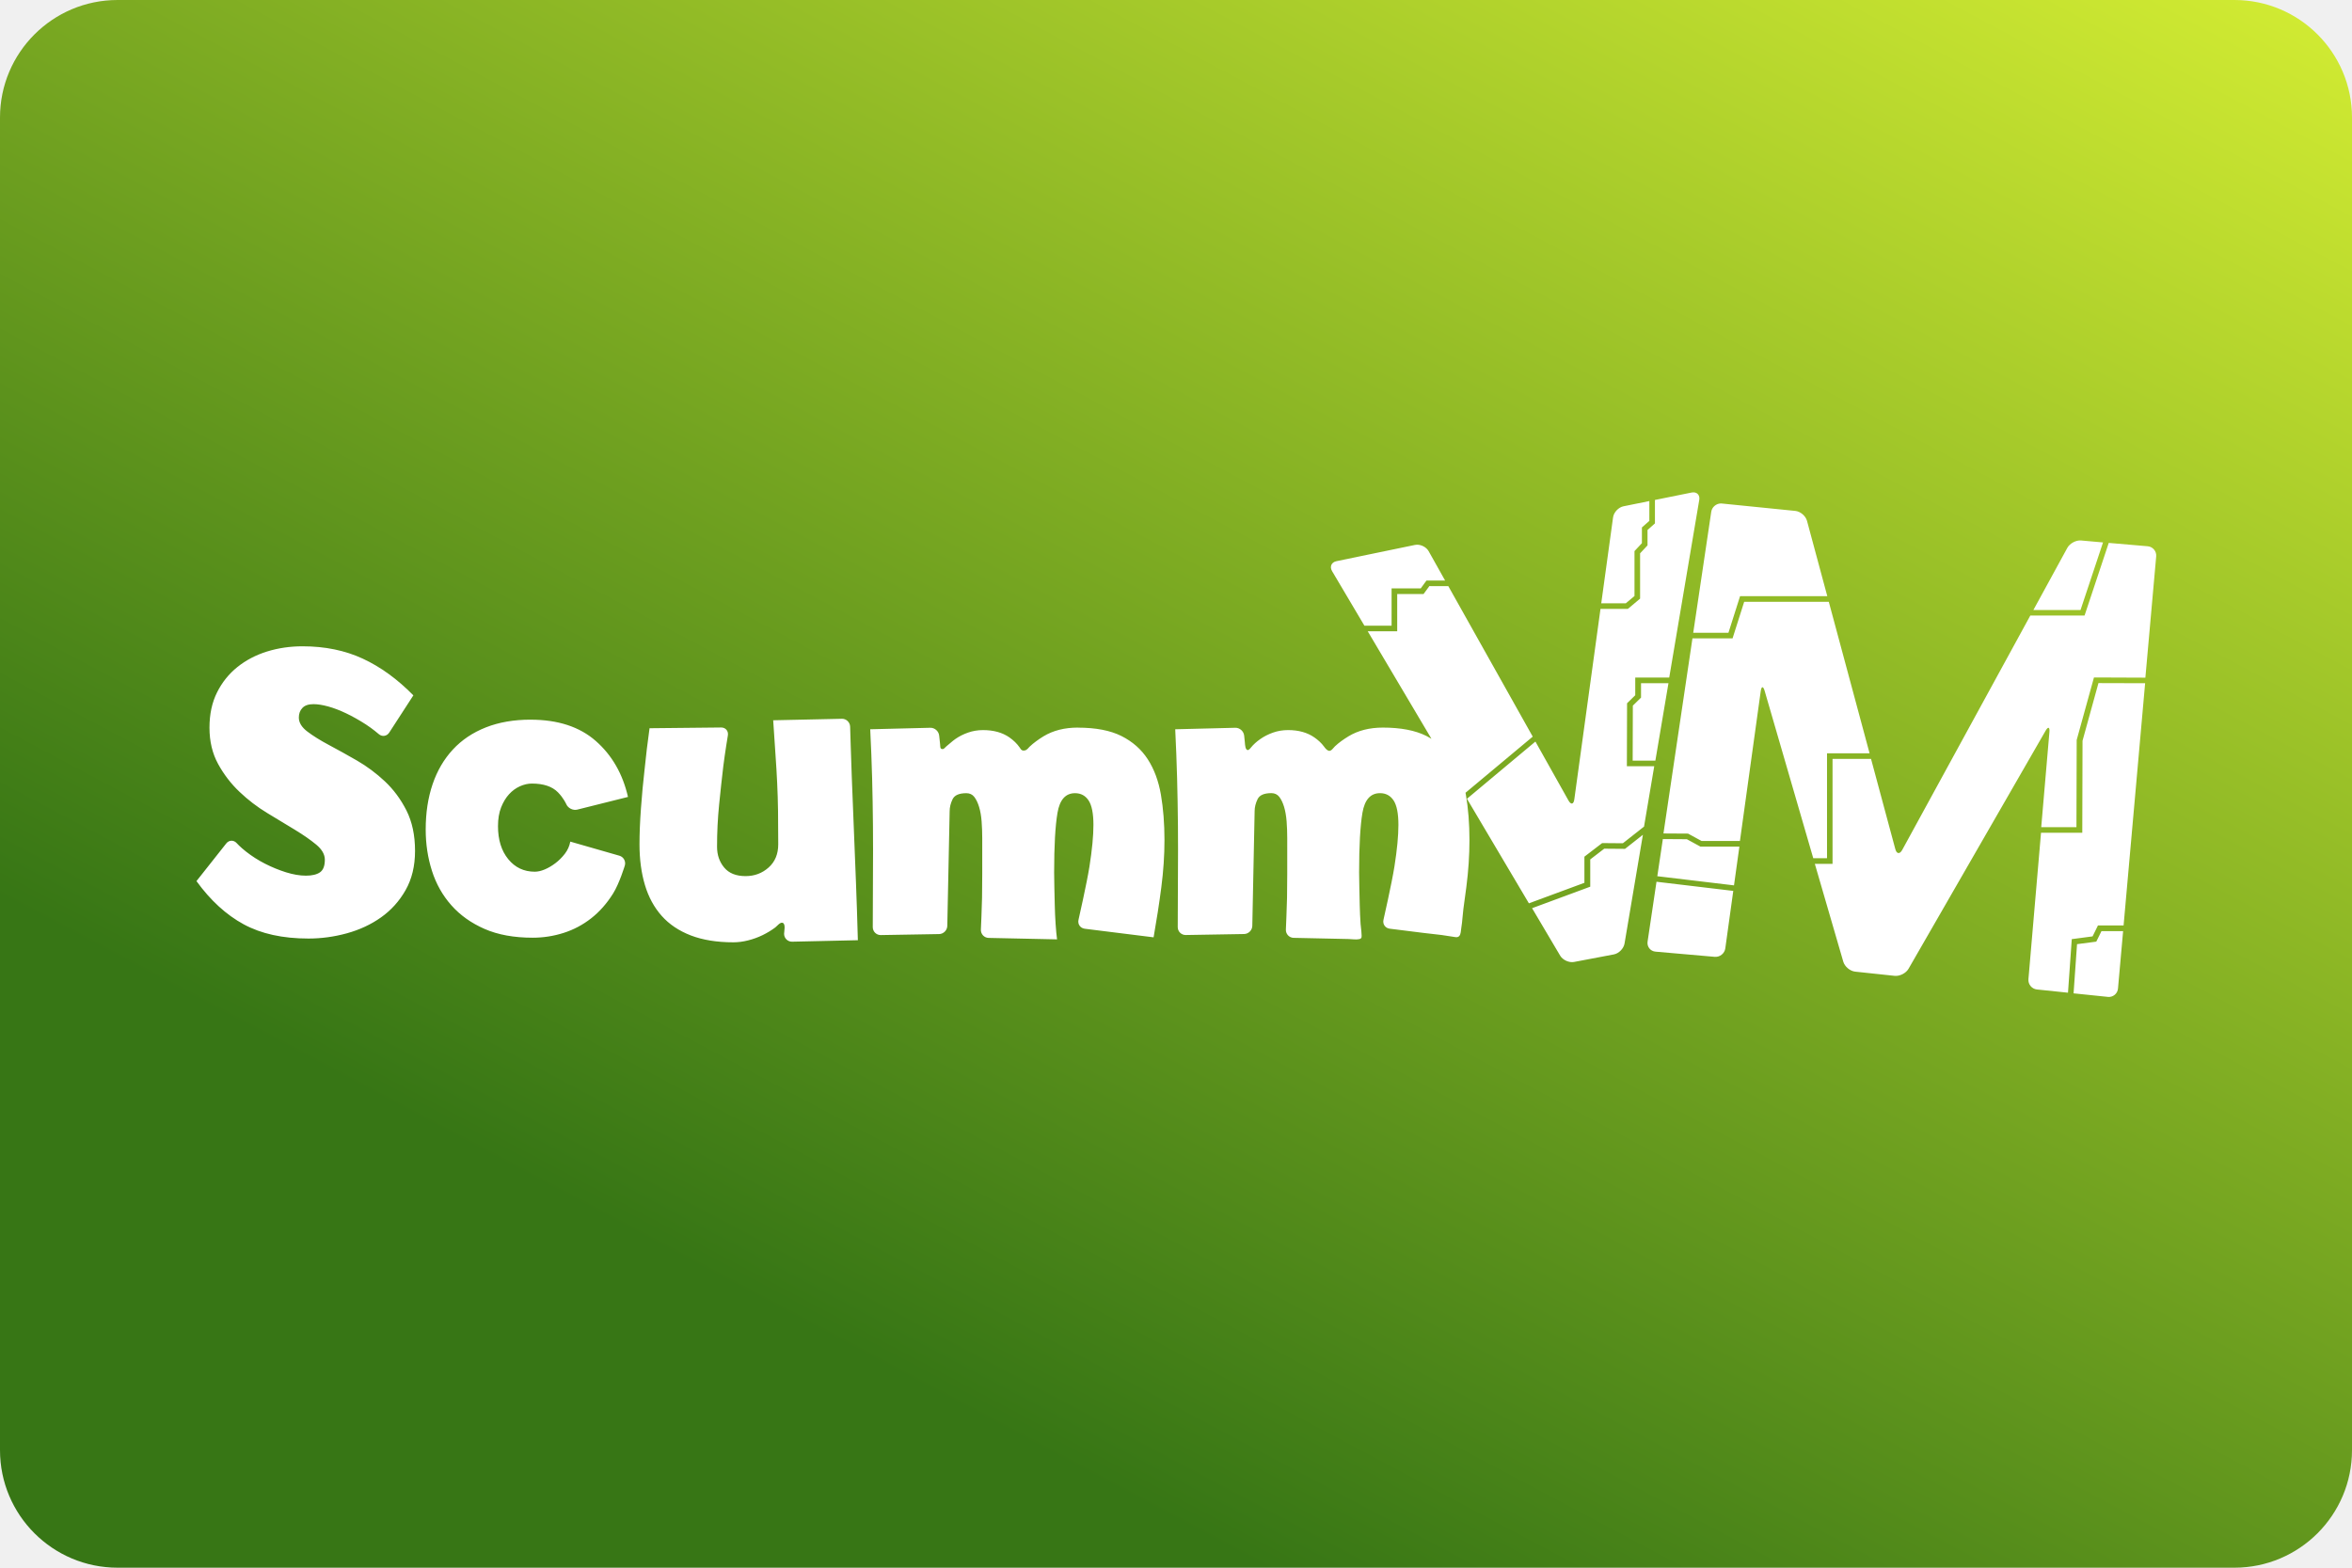
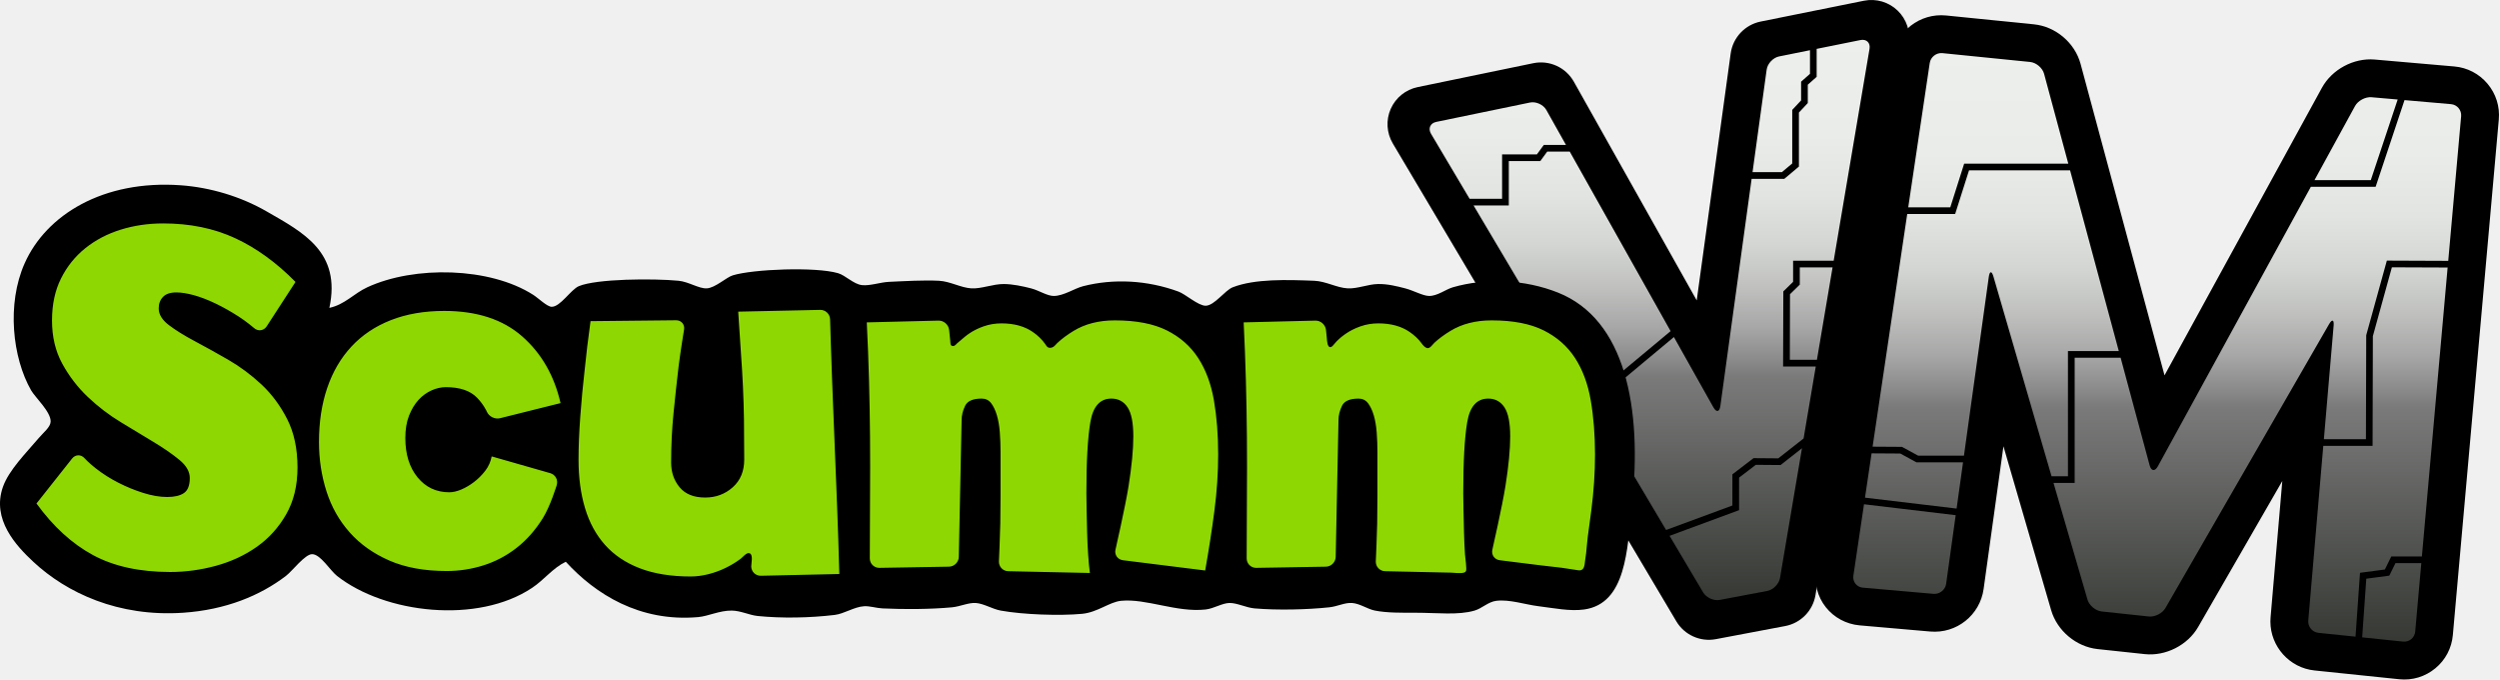
- <svg xmlns="http://www.w3.org/2000/svg" width="480" height="320" version="1.1" viewBox="0 0 480 320">
-   <defs>
-     <linearGradient id="a" x1="350" x2="172" y1="-60" y2="275" gradientUnits="userSpaceOnUse">
-       <stop stop-color="#d0ea32" offset="0" />
-       <stop stop-color="#377615" offset="1" />
-     </linearGradient>
-   </defs>
-   <rect width="480" height="320" ry="24" fill="url(#a)" />
-   <path d="m345.6 100.5c-0.117-5.6e-4 -0.239 0.013-0.367 0.038l-7.49 1.512v4.789l-0.192 0.169-1.323 1.174v3.142l-0.154 0.166-1.361 1.455v9.251l-0.204 0.169-2.137 1.796-0.16 0.133h-5.581l-5.344 38.88c-0.141 1.036-0.676 1.138-1.19 0.225l-6.747-12.03-13.97 11.68 12.64 21.34 11.33-4.189v-5.334l0.225-0.172 3.237-2.482 0.154-0.118h0.195l4.037 0.033 4.318-3.399 2.083-12.32h-5.584l3e-3 -0.574 0.034-12.04v-0.24l0.172-0.169 1.5-1.467v-3.609h6.934l6.129-36.27c0.151-0.902-0.364-1.534-1.181-1.538zm-8.999 1.778-5.282 1.068c-1.023 0.209-1.979 1.227-2.122 2.263l-2.412 17.54h5.01l1.776-1.488v-9.168l0.151-0.166 1.361-1.455v-3.204l0.195-0.174 1.323-1.172zm14.61 0.491c-0.966 1e-3 -1.835 0.733-1.977 1.704l-3.675 24.69h7.185l2.246-7.073 0.127-0.399h17.8l-4.14-15.37c-0.271-1.012-1.343-1.926-2.385-2.032l-14.99-1.509c-0.065-6e-3 -0.128-0.012-0.192-0.012zm73.5 7.556c-1.041-0.092-2.305 0.588-2.808 1.509l-6.925 12.68h9.62l4.59-13.79zm5.646 0.494-4.806 14.44-0.133 0.391h-11.07l-26.14 47.84c-0.504 0.916-1.137 0.84-1.409-0.169l-4.957-18.42h-7.854v21.43h-3.613l5.806 19.97c0.292 1.006 1.38 1.922 2.421 2.032l8.061 0.858c1.039 0.111 2.32-0.539 2.838-1.45l27.96-48.57c0.521-0.906 0.875-0.797 0.787 0.248l-1.672 19.43h7.188l0.05-17.72v-0.077l0.019-0.077 3.391-12.27 0.113-0.42h0.435l10.06 0.041 2.208-24.76c0.093-1.044-0.684-1.97-1.725-2.062zm-141.2 0.37c-0.133 3e-3 -0.263 0.018-0.391 0.044l-16.02 3.316c-1.027 0.21-1.429 1.122-0.897 2.023l6.599 11.14h5.549v-7.606h5.948l1.006-1.376 0.175-0.234h3.791l-3.359-5.991c-0.449-0.798-1.469-1.336-2.4-1.316zm2.548 8.446-1.006 1.379-0.172 0.234h-5.383v7.606h-6.019l13.01 21.95c-0.337-0.203-0.68-0.402-1.042-0.583-2.276-1.136-5.229-1.704-8.869-1.704-2.727 0-5.072 0.596-7.037 1.79-0.502 0.307-0.992 0.629-1.468 0.976-0.446 0.329-0.875 0.677-1.278 1.056-0.332 0.31-0.76 1.061-1.29 0.908-0.374-0.111-0.705-0.53-0.926-0.834-0.539-0.741-1.239-1.371-1.989-1.89-1.423-0.995-3.214-1.497-5.371-1.497-1.085 0-2.105 0.174-3.072 0.515-0.967 0.341-1.833 0.785-2.598 1.322-0.77 0.542-1.397 1.109-1.879 1.704-0.077 0.097-0.153 0.19-0.237 0.278-0.123 0.127-0.314 0.3-0.506 0.251-0.217-0.05-0.347-0.374-0.394-0.565-0.088-0.336-0.097-0.693-0.13-1.038-0.045-0.447-0.089-0.895-0.139-1.34-0.094-0.9-0.908-1.619-1.808-1.598l-12.26 0.305c0.168 3.467 0.297 6.79 0.382 9.976 0.085 3.182 0.141 6.407 0.172 9.674 0.028 3.27 0.028 6.726 0 10.36-0.029 3.638-0.041 10.37-0.041 10.37-3e-3 0.904 0.736 1.633 1.642 1.618l11.9-0.201c0.901-0.017 1.655-0.766 1.675-1.672l0.476-23.42c0-0.798 0.201-1.606 0.598-2.432 0.396-0.826 1.336-1.237 2.814-1.237 0.682 0 1.223 0.253 1.622 0.766 0.394 0.513 0.724 1.194 0.98 2.047 0.256 0.853 0.424 1.835 0.512 2.941 0.086 1.109 0.127 2.259 0.127 3.452v7.248c0 1.872-0.014 3.51-0.041 4.902-0.029 1.396-0.074 2.7-0.13 3.923-0.056 1.224-0.106 2.577-0.106 2.577-0.035 0.904 0.674 1.661 1.58 1.683h0.024c0.453 9e-3 0.899 0.019 1.355 0.029 0.973 0.018 1.948 0.041 2.924 0.062 1.191 0.024 2.384 0.05 3.578 0.077 1.124 0.024 2.251 0.047 3.374 0.074 0.691 0.015 1.496 0.169 2.175 0.012 0.573-0.132 0.446-0.587 0.429-1.044-0.017-0.695-0.144-1.37-0.195-2.062-0.082-1.25-0.141-2.53-0.172-3.837-0.028-1.304-0.052-2.558-0.083-3.751-0.029-1.194-0.044-2.159-0.044-2.899 0-5.456 0.228-9.52 0.681-12.19 0.456-2.67 1.649-4.005 3.584-4.005 1.194 0 2.12 0.499 2.776 1.491 0.651 0.994 0.98 2.657 0.98 4.988 0 2.216-0.267 5.046-0.811 8.485-0.541 3.443-2.237 10.89-2.237 10.89-0.202 0.881 0.368 1.697 1.267 1.811 0.386 0.045 0.765 0.095 1.145 0.142 1.924 0.242 3.845 0.481 5.768 0.722 1.22 0.151 2.439 0.281 3.661 0.423 0.741 0.085 1.474 0.251 2.214 0.337 0.456 0.049 1.038 0.28 1.406-0.127 0.351-0.392 0.33-1.11 0.411-1.592 0.124-0.732 0.2-1.465 0.26-2.201 0.089-1.127 0.236-2.234 0.394-3.355 0.136-0.941 0.259-1.882 0.382-2.825 0.426-3.296 0.639-6.509 0.639-9.635-3e-3 -3.355-0.246-6.438-0.731-9.251-0.022-0.13-0.05-0.254-0.074-0.382l13.72-11.46-17.23-30.72zm64.25 3.207-2.246 7.07-0.124 0.396h-8.188l-5.916 39.82 4.88 0.029h0.142l0.127 0.071 2.631 1.435h7.827l4.247-30.59c0.145-1.038 0.501-1.063 0.796-0.059l9.922 34.17h2.808v-21.42h8.685l-8.321-30.92zm-294.2 9.082c-2.57 0-4.994 0.358-7.274 1.068-2.285 0.715-4.299 1.773-6.037 3.168-1.742 1.4-3.125 3.123-4.152 5.18-1.026 2.054-1.542 4.447-1.542 7.189 0 2.795 0.585 5.262 1.755 7.402 1.171 2.14 2.625 4.039 4.368 5.692 1.741 1.656 3.622 3.097 5.646 4.322 2.026 1.228 3.91 2.372 5.652 3.423 1.739 1.056 3.195 2.07 4.365 3.038 1.168 0.971 1.758 1.997 1.758 3.083 0 1.256-0.332 2.109-0.988 2.568-0.654 0.453-1.613 0.686-2.868 0.686-1.256 0-2.607-0.234-4.063-0.686-1.456-0.459-2.887-1.041-4.282-1.754-1.399-0.713-2.696-1.541-3.897-2.485-1.197-0.941-1.897-1.722-1.897-1.722-0.602-0.674-1.56-0.645-2.122 0.065l-6.081 7.692c2.853 3.938 6.064 6.879 9.63 8.816 3.57 1.94 7.976 2.908 13.23 2.908 2.623 0 5.235-0.355 7.833-1.068 2.595-0.715 4.925-1.799 6.978-3.254 2.056-1.456 3.724-3.309 5.007-5.562 1.283-2.254 1.927-4.923 1.927-8.005 0-3.194-0.587-5.947-1.755-8.26-1.171-2.308-2.641-4.289-4.409-5.946-1.77-1.654-3.666-3.068-5.691-4.239-2.027-1.168-3.925-2.22-5.694-3.162-1.771-0.942-3.241-1.856-4.409-2.742-1.171-0.885-1.755-1.84-1.755-2.867 0-0.798 0.239-1.454 0.728-1.967 0.483-0.515 1.241-0.772 2.267-0.772 0.858 0 1.855 0.158 2.998 0.473 1.139 0.314 2.368 0.782 3.681 1.411 1.312 0.629 2.655 1.383 4.022 2.266 1.37 0.886 2.607 1.958 2.607 1.958 0.686 0.597 1.65 0.462 2.143-0.302l4.927-7.603c-3.255-3.308-6.692-5.805-10.32-7.488-3.626-1.681-7.722-2.524-12.29-2.524zm366.5 7.511-3.249 11.77-0.05 18.21v0.571h-8.422l-2.569 29.89c-0.09 1.045 0.69 1.988 1.728 2.097l6.348 0.66 0.737-10.47 0.034-0.465 0.459-0.059 3.785-0.503 0.944-1.914 0.154-0.32h5.232l4.395-49.44zm-93.35 0.018v2.944l-0.172 0.169-1.5 1.47-0.034 11.23h4.631l2.672-15.81zm-163.1 7.266-14.01 0.305c0.171 2.739 0.331 5.102 0.473 7.097 0.141 1.996 0.257 3.908 0.34 5.73 0.086 1.825 0.144 3.706 0.175 5.641 0.024 1.94 0.041 4.224 0.041 6.846 0 1.996-0.656 3.574-1.968 4.742-1.311 1.171-2.877 1.754-4.702 1.754-1.938 0-3.395-0.587-4.365-1.754-0.971-1.168-1.453-2.578-1.453-4.231 0-2.96 0.135-5.733 0.426-8.635 0.285-2.849 0.57-5.471 0.858-7.869 0.342-2.737 0.926-6.239 0.926-6.239 0.147-0.895-0.47-1.621-1.376-1.609l-14.61 0.151c-0.402 2.851-0.742 5.702-1.027 8.553-0.285 2.452-0.527 5.048-0.725 7.783-0.202 2.737-0.299 5.188-0.299 7.355 0 3.079 0.372 5.853 1.113 8.322 0.739 2.467 1.882 4.566 3.421 6.292 1.538 1.725 3.52 3.056 5.942 3.991 2.424 0.931 5.32 1.402 8.685 1.402 0.968 0 1.963-0.13 2.992-0.388 1.024-0.256 2.009-0.612 2.953-1.068 0.938-0.457 1.806-0.982 2.607-1.58 0.357-0.268 0.987-1.122 1.503-0.944 0.67 0.236 0.293 1.743 0.293 2.242 0 0.906 0.739 1.632 1.645 1.612l13.41-0.302c-0.114-4.193-0.241-8.116-0.385-11.78-0.147-3.662-0.29-7.263-0.429-10.8-0.144-3.537-0.285-7.138-0.429-10.82-0.141-3.676-0.334-10.19-0.334-10.19-0.028-0.906-0.791-1.632-1.696-1.612zm-63.52 0.18c-3.412 0-6.452 0.526-9.126 1.577-2.673 1.053-4.916 2.557-6.735 4.52-1.82 1.962-3.199 4.321-4.137 7.076-0.939 2.76-1.409 5.841-1.409 9.251 0 2.958 0.425 5.771 1.278 8.443 0.853 2.673 2.176 5.017 3.969 7.035 1.788 2.018 4.048 3.626 6.78 4.819 2.729 1.192 6 1.787 9.807 1.787 2.161 0 4.265-0.329 6.312-0.979 2.047-0.653 3.922-1.649 5.629-2.985 1.706-1.336 3.197-3.024 4.477-5.074 1.279-2.046 2.379-5.674 2.379-5.674 0.264-0.866-0.234-1.775-1.101-2.026l-10.02-2.876c-0.171 0.91-0.539 1.734-1.107 2.473-0.57 0.739-1.21 1.378-1.921 1.917-0.712 0.542-1.436 0.972-2.175 1.284-0.739 0.312-1.422 0.467-2.048 0.467-2.217 0-4.021-0.855-5.413-2.559-1.395-1.709-2.092-3.949-2.092-6.739 0-1.475 0.212-2.754 0.639-3.837 0.427-1.074 0.966-1.968 1.622-2.683 0.651-0.709 1.391-1.25 2.217-1.621 0.823-0.367 1.634-0.553 2.433-0.553 2.388 0 4.162 0.601 5.33 1.793 1.164 1.195 1.693 2.411 1.693 2.411 0.359 0.83 1.37 1.332 2.246 1.115l10.35-2.589c-1.08-4.715-3.273-8.526-6.57-11.42-3.297-2.899-7.734-4.349-13.31-4.349zm111.7 1.618c-2.73 0-5.076 0.596-7.04 1.79-0.521 0.318-1.032 0.659-1.521 1.024-0.442 0.33-0.871 0.679-1.27 1.056-0.297 0.28-0.555 0.71-0.988 0.787-0.109 0.018-0.224 0.048-0.34 0.035-0.394-0.036-0.504-0.302-0.707-0.598-0.568-0.826-1.304-1.519-2.122-2.092-1.424-0.992-3.213-1.491-5.374-1.491-1.08 0-2.102 0.171-3.069 0.512-0.97 0.339-1.835 0.785-2.601 1.322-0.65 0.456-1.209 1.005-1.829 1.494-0.305 0.241-0.423 0.573-0.852 0.547-0.438-0.029-0.38-0.594-0.408-0.893-0.04-0.359-0.076-0.716-0.11-1.074-0.028-0.262-0.059-0.523-0.086-0.784-0.092-0.9-0.905-1.619-1.811-1.598l-12.26 0.305c0.171 3.467 0.301 6.79 0.388 9.976 0.085 3.182 0.14 6.407 0.169 9.674 0.028 3.27 0.028 6.722 0 10.36-0.029 3.637-0.038 10.38-0.038 10.38-2e-3 0.904 0.734 1.633 1.637 1.621l11.9-0.204c0.901-0.015 1.654-0.77 1.672-1.672l0.482-23.42c0-0.798 0.198-1.605 0.595-2.429 0.396-0.826 1.336-1.237 2.814-1.237 0.683 0 1.223 0.251 1.622 0.766 0.394 0.512 0.723 1.194 0.98 2.047 0.258 0.851 0.426 1.833 0.512 2.941 0.083 1.107 0.127 2.256 0.127 3.449v7.248c0 1.875-0.014 3.51-0.041 4.902-0.029 1.398-0.071 2.703-0.127 3.923-0.058 1.224-0.11 2.58-0.11 2.58-0.032 0.903 0.674 1.659 1.577 1.683l13.97 0.299c-0.115-0.851-0.211-1.903-0.296-3.154-0.085-1.25-0.144-2.528-0.172-3.837-0.028-1.304-0.057-2.558-0.086-3.751-0.03-1.194-0.041-2.16-0.041-2.899 0-5.454 0.226-9.517 0.684-12.19 0.455-2.672 1.644-4.008 3.578-4.008 1.194 0 2.12 0.497 2.776 1.494 0.651 0.994 0.98 2.655 0.98 4.985 0 2.219-0.27 5.049-0.811 8.488-0.539 3.44-2.237 10.89-2.237 10.89-0.2 0.88 0.368 1.692 1.267 1.811l14.06 1.754c0.623-3.523 1.15-6.932 1.577-10.23 0.426-3.293 0.642-6.506 0.642-9.635 0-3.352-0.243-6.438-0.725-9.254-0.486-2.808-1.385-5.224-2.693-7.242-1.308-2.016-3.098-3.594-5.371-4.734-2.276-1.136-5.23-1.704-8.869-1.704zm115.3 21.88-3.492 2.751-0.157 0.124-0.201-3e-3 -4.04-0.033-2.856 2.192v5.565l-0.37 0.136-11.5 4.254 5.732 9.688c0.535 0.9 1.817 1.476 2.841 1.284l8.114-1.538c1.027-0.192 2.011-1.198 2.184-2.231zm4.072 0.873-1.13 7.585 15.65 1.867 1.101-7.914h-7.96l-0.13-0.071-2.631-1.435zm-1.296 8.715-1.82 12.22c-0.155 1.037 0.573 1.956 1.616 2.047l12.09 1.059c1.042 0.089 2.012-0.683 2.154-1.719l1.628-11.74zm90.81 10.08-0.923 1.87-0.136 0.272-0.299 0.041-3.628 0.476-0.707 10.04 7.002 0.722v3e-3c1.039 0.109 1.969-0.657 2.063-1.698l1.045-11.73z" fill="#fff" />
+ <svg xmlns="http://www.w3.org/2000/svg" xmlns:xlink="http://www.w3.org/1999/xlink" enable-background="new -0.003 -0.001 566.931 154.093" height="154.093" viewBox="-.003 -.001 566.931 154.093" width="566.931">
+   <linearGradient id="a">
+     <stop offset="0" stop-color="#ecefeb" />
+     <stop offset=".175" stop-color="#eaece9" />
+     <stop offset=".28" stop-color="#e1e4e0" />
+     <stop offset=".366" stop-color="#d3d6d3" />
+     <stop offset=".443" stop-color="#c0c1bf" />
+     <stop offset=".513" stop-color="#a6a7a6" />
+     <stop offset=".577" stop-color="#878787" />
+     <stop offset=".6" stop-color="#7a7a7a" />
+     <stop offset="1" stop-color="#343732" />
+   </linearGradient>
+   <linearGradient id="b" gradientUnits="userSpaceOnUse" x1="489.393" x2="489.393" xlink:href="#a" y1="11.029" y2="146.522" />
+   <linearGradient id="c" gradientUnits="userSpaceOnUse" x1="374.246" x2="374.246" xlink:href="#a" y1="8.02" y2="137.105" />
+   <path d="m436.783 14.144-17.318 116.254c-.141.942.103 1.867.683 2.603s1.423 1.187 2.37 1.271l16.047 1.399c1.91.168 3.686-1.244 3.947-3.146 0 0 8.807-63.336 9.371-67.417 1.156 3.975 20.719 71.149 20.719 71.149.504 1.722 2.293 3.222 4.078 3.41l10.701 1.14c1.773.188 3.861-.875 4.752-2.418 0 0 34.193-59.302 36.105-62.614-.326 3.786-5.582 64.872-5.582 64.872-.01.104-.016.205-.016.31 0 1.805 1.385 3.369 3.209 3.56l19.23 1.987c.938.099 1.854-.18 2.586-.778.729-.601 1.174-1.447 1.258-2.388l10.424-116.891c.082-.938-.205-1.854-.813-2.578-.607-.724-1.457-1.168-2.396-1.25l-18.051-1.57c-1.777-.155-3.842.951-4.699 2.516l-44.734 81.701c-.004.006-.006.006-.008.01-.002-.004-.002-.004-.004-.01l-23.939-88.783c-.469-1.743-2.244-3.25-4.041-3.431l-19.895-2.003c-1.918-.195-3.701 1.194-3.984 3.095z" fill="url(#b)" />
+   <path d="m564.333 19c-1.908-2.275-4.586-3.671-7.543-3.929l-18.049-1.569c-4.77-.415-9.699 2.227-11.996 6.423 0 0-24.188 44.166-35.697 65.188-6.199-22.988-19.039-70.604-19.039-70.604-1.293-4.797-5.645-8.496-10.594-8.993l-19.896-2.003c-5.975-.601-11.344 3.579-12.229 9.516l-17.317 116.256c-.442 2.984.364 6.049 2.228 8.406 1.858 2.354 4.647 3.855 7.658 4.121l16.043 1.4c5.963.521 11.277-3.717 12.104-9.646 0 0 2.26-16.262 4.5-32.362 5.41 18.58 10.822 37.168 10.822 37.168 1.363 4.68 5.699 8.31 10.545 8.821l10.703 1.142c4.746.504 9.725-2.028 12.107-6.164 0 0 9.551-16.562 19.084-33.092-1.322 15.371-2.66 30.918-2.66 30.918-.027.317-.041.637-.041.949 0 5.629 4.309 10.506 10.002 11.094l19.229 1.992c2.971.307 5.875-.57 8.18-2.472 2.307-1.897 3.721-4.582 3.984-7.56l10.422-116.889c.267-2.952-.639-5.834-2.55-8.111zm-30.062 5.044c.666-1.218 2.344-2.116 3.729-1.996l5.943.517-6.096 18.277h-12.773zm-93.607-11.995 19.895 2.003c1.383.139 2.811 1.349 3.168 2.69l5.494 20.373h-23.074-.553l-.168.527-2.979 9.373h-9.541l4.877-32.722c.203-1.373 1.5-2.382 2.881-2.244zm-9.561 90.799 3.496 1.902.17.092h.191 10.377l-1.459 10.486-20.783-2.473 1.498-10.049zm7.547 31.819-16.047-1.401c-1.383-.121-2.348-1.343-2.143-2.716l2.412-16.196 20.797 2.476-2.162 15.56c-.187 1.37-1.474 2.396-2.857 2.277zm13.586-71.948c-.391-1.333-.861-1.297-1.055.076l-5.635 40.534h-10.395l-3.494-1.899-.166-.093-.191-.002-6.479-.041 7.855-52.764h10.318.553l.168-.528 2.98-9.372h22.928l11.049 40.976h-10.77-.764v.756 27.635h-3.723zm92.945 82.778-9.295-.961.938-13.306 4.813-.633.4-.054.18-.36 1.225-2.479h5.861l-1.385 15.541c-.126 1.38-1.356 2.392-2.737 2.252zm4.256-19.309h-6.473-.469l-.209.42-1.252 2.541-5.023.662-.609.08-.047.617-.975 13.869-8.428-.871c-1.379-.145-2.412-1.393-2.293-2.775l3.408-39.619h10.426.756l.002-.756.064-24.132 4.314-15.606 12.646.051zm5.977-67.033-13.355-.054-.574-.002-.152.557-4.5 16.264-.027.098v.102l-.066 23.48h-9.541l2.217-25.75c.117-1.383-.355-1.531-1.045-.329l-37.113 64.363c-.691 1.203-2.391 2.064-3.77 1.918l-10.701-1.139c-1.381-.146-2.828-1.356-3.215-2.688l-7.709-26.466h4.041.758v-.758-27.633h10.426l6.58 24.403c.361 1.338 1.203 1.439 1.869.224l34.709-63.387h14.148.545l.176-.518 6.379-19.139 10.557.918c1.383.12 2.412 1.35 2.289 2.733z" />
+   <path d="m421.875 8.088-18.472 3.722c-1.782.359-3.37 2.05-3.618 3.85 0 0-10.306 74.859-10.435 75.795-.463-.822-37.666-67.015-37.666-67.015-.896-1.594-3-2.553-4.791-2.183l-21.271 4.396c-.975.2-1.732.776-2.088 1.579-.354.802-.27 1.752.238 2.605l61.738 104.019c.928 1.561 3.045 2.518 4.822 2.182l10.776-2.038c1.776-.336 3.404-1.996 3.707-3.781l20.308-119.985c.168-.984-.096-1.897-.723-2.504-.625-.605-1.547-.837-2.525-.642z" fill="url(#c)" />
+   <path d="m430.519 2.419c-2.027-1.968-4.895-2.809-7.668-2.251l-23.417 4.719c-3.576.72-6.31 3.625-6.808 7.241 0 0-4.403 31.996-7.705 55.993-11.916-21.201-27.871-49.589-27.871-49.589-1.829-3.256-5.559-4.954-9.217-4.198l-26.215 5.418c-2.72.561-4.994 2.4-6.115 4.938-1.119 2.537-.942 5.459.472 7.844l64.317 108.356c1.84 3.104 5.426 4.721 8.972 4.051l15.729-2.971c3.526-.666 6.269-3.46 6.866-7l21.148-124.96c.471-2.784-.459-5.625-2.488-7.591zm-29.734 13.379c.188-1.375 1.457-2.724 2.815-2.999l7.015-1.413v5.358l-1.759 1.556-.256.226v.341 3.905l-1.806 1.93-.205.219v.299 11.849l-2.353 1.972h-6.653zm-59.255 30.801h.759v-.759-9.318h6.762.386l.228-.311 1.335-1.827h5.119l22.877 40.706-18.58 15.5-26.116-43.99zm-15.702-18.954 21.271-4.396c1.355-.281 3.025.48 3.707 1.689l4.459 7.934h-4.648-.387l-.229.31-1.338 1.828h-7.135-.76v.757 9.32h-7.368l-8.762-14.76c-.704-1.196-.172-2.403 1.19-2.682zm77.993 103.408c-.229 1.369-1.536 2.701-2.899 2.957l-10.771 2.035c-1.362.258-3.062-.508-3.771-1.701l-7.616-12.834 15.272-5.639.494-.182v-.527-6.848l3.793-2.902 5.36.043.267.002.209-.164 4.637-3.643zm2.262-64.336 1.992-1.949.228-.223v-.318-3.582h7.434l-3.547 20.953h-6.147zm18.043-55.649-8.135 48.063h-8.445-.76v.758 4.021l-1.99 1.947-.226.223-.002.317-.049 15.958-.002.76h.76 6.652l-2.763 16.316-5.737 4.506-5.357-.043-.26-.002-.205.157-4.297 3.291-.297.226v.375 6.692l-15.039 5.553-16.783-28.273 18.554-15.48 8.959 15.937c.68 1.209 1.392 1.074 1.58-.301l7.09-51.511h7.14.274l.212-.178 2.834-2.376.271-.226v-.354-11.903l1.809-1.931.205-.218v-.299-3.864l1.756-1.557.254-.225v-.341-6.003l9.945-2.003c1.359-.275 2.285.621 2.052 1.988z" />
+   <path d="m353.483 66.369c15.177 6.063 19.17 25.939 16.729 48.469-1.06 9.77-1.271 22.031-10.825 23.375-3.25.457-6.921-.324-10.335-.738-3.063-.373-6.569-1.598-9.596-1.229-1.84.225-3.238 1.721-4.922 2.213-3.736 1.098-8.386.492-13.531.492-3.146 0-6.34.051-9.103-.492-1.666-.328-3.373-1.59-5.168-1.721-1.642-.123-3.303.783-5.166.982-5.01.533-11.729.695-16.979.246-1.88-.166-3.958-1.256-5.657-1.229-1.678.025-3.559 1.271-5.414 1.477-6.576.729-13.49-2.537-19.189-1.967-2.656.266-5.342 2.623-8.857 2.951-5.074.479-13.408.182-18.453-.736-1.891-.344-3.834-1.6-5.658-1.723-1.654-.113-3.541.811-5.412.984-4.783.445-10.76.486-15.748.246-1.436-.072-2.875-.574-4.184-.492-2.266.145-4.504 1.713-6.643 1.969-5.709.688-12.07.789-17.467.246-1.918-.195-3.865-1.209-5.906-1.229-2.764-.032-5.326 1.277-7.627 1.478-13.297 1.158-23.307-5.229-30.018-12.549-2.968 1.426-4.869 4.063-7.627 5.905-12.333 8.259-33.379 5.879-44.287-2.707-1.548-1.219-3.757-4.95-5.658-4.92-1.621.027-4.445 3.8-5.906 4.92-5.808 4.451-13.629 7.709-23.373 8.365-14.66.983-26.373-4.496-33.953-11.563-3.885-3.627-9.488-9.584-6.889-16.976 1.338-3.806 5.254-7.694 8.119-11.071 1.055-1.246 2.639-2.462 2.705-3.691.123-2.213-3.496-5.51-4.428-7.135-4.228-7.377-5.582-19.55-1.476-28.788 4.896-11.01 17.828-18.976 35.429-17.715 6.71.482 13.599 2.547 19.437 5.905 8.34 4.793 16.992 9.227 14.271 21.897 3.516-.753 5.535-3.256 8.611-4.674 10.691-4.936 27.801-4.587 37.643 1.723 1.234.793 3.127 2.69 4.184 2.705 1.957.025 4.361-3.92 6.15-4.675 4.008-1.69 16.895-1.782 22.637-1.229 2.285.222 4.627 1.82 6.395 1.723 1.928-.107 4.414-2.495 5.906-2.953 4.586-1.404 18.709-1.978 23.865-.492 1.695.487 3.506 2.48 5.414 2.707 1.813.215 4.176-.65 6.15-.738 3.664-.168 7.781-.418 11.318-.246 2.551.125 4.965 1.58 7.379 1.722 2.244.135 4.926-1.004 7.381-.983 1.967.016 4.229.486 6.15.983 1.83.474 3.66 1.733 5.168 1.724 2.246-.017 4.652-1.703 6.643-2.215 6.889-1.768 14.553-1.378 21.652 1.23 1.588.584 4.469 3.209 6.148 3.199 1.994-.012 4.344-3.476 6.152-4.184 5.037-1.963 12.468-1.707 18.451-1.477 2.697.104 5.115 1.594 7.629 1.722 2.229.114 4.617-.948 6.887-.983 2.152-.035 4.227.486 6.152.983 1.939.502 3.986 1.702 5.414 1.724 1.906.024 3.781-1.498 5.412-1.97 7.439-2.144 16.275-1.81 23.874 1.225z" />
+   <path d="m65.161 95.064c1.551 3.064 2.33 6.711 2.33 10.945 0 4.084-.854 7.619-2.558 10.605-1.705 2.985-3.921 5.44-6.649 7.37-2.727 1.929-5.816 3.363-9.263 4.312-3.449.943-6.916 1.416-10.399 1.416-6.973 0-12.826-1.287-17.562-3.854s-8.998-6.463-12.786-11.681l8.075-10.193c.747-.942 2.017-.979 2.817-.086 0 0 .929 1.037 2.52 2.283 1.591 1.25 3.313 2.344 5.171 3.289 1.854.947 3.75 1.721 5.683 2.326s3.731.908 5.398.908c1.666 0 2.938-.304 3.807-.908.871-.604 1.309-1.738 1.309-3.402 0-1.436-.779-2.797-2.33-4.084-1.555-1.283-3.487-2.625-5.797-4.024-2.313-1.397-4.813-2.91-7.502-4.537-2.689-1.625-5.189-3.533-7.5-5.728-2.313-2.19-4.245-4.707-5.797-7.541-1.553-2.836-2.33-6.105-2.33-9.811 0-3.629.682-6.805 2.045-9.526 1.363-2.723 3.201-5.008 5.513-6.862 2.31-1.851 4.981-3.25 8.013-4.197 3.029-.944 6.25-1.417 9.66-1.417 6.061 0 11.498 1.116 16.311 3.345 4.812 2.231 9.377 5.539 13.697 9.922l-6.539 10.073c-.654 1.009-1.936 1.191-2.846.402 0 0-1.643-1.42-3.46-2.595-1.817-1.17-3.599-2.171-5.341-3.004-1.744-.832-3.374-1.455-4.889-1.872-1.517-.415-2.84-.624-3.978-.624-1.364 0-2.368.341-3.012 1.021-.646.681-.966 1.55-.966 2.608 0 1.36.775 2.628 2.33 3.8 1.551 1.172 3.504 2.381 5.853 3.629 2.349 1.249 4.868 2.646 7.56 4.195 2.688 1.552 5.209 3.423 7.559 5.613 2.346 2.197 4.297 4.824 5.853 7.884zm29.793-4.388c.866-.941 1.848-1.656 2.944-2.146 1.093-.487 2.168-.733 3.228-.733 3.17 0 5.528.791 7.076 2.373 1.547 1.582 2.248 3.197 2.248 3.197.477 1.1 1.818 1.762 2.981 1.473l13.737-3.428c-1.435-6.25-4.342-11.3-8.719-15.139-4.379-3.842-10.267-5.762-17.664-5.762-4.529 0-8.568.695-12.117 2.09s-6.529 3.389-8.944 5.989c-2.417 2.599-4.247 5.726-5.492 9.377-1.246 3.656-1.869 7.74-1.869 12.259 0 3.918.566 7.646 1.698 11.188s2.887 6.646 5.266 9.32c2.377 2.676 5.377 4.803 9.002 6.385 3.623 1.58 7.963 2.371 13.021 2.371 2.868 0 5.661-.438 8.379-1.299 2.718-.867 5.209-2.186 7.474-3.955 2.266-1.77 4.246-4.01 5.944-6.725 1.698-2.711 3.16-7.518 3.16-7.518.349-1.146-.31-2.354-1.461-2.687l-13.304-3.807c-.228 1.207-.719 2.297-1.473 3.277-.756.979-1.604 1.826-2.548 2.541-.944.719-1.907 1.284-2.888 1.698s-1.887.619-2.717.619c-2.944 0-5.342-1.129-7.19-3.389-1.851-2.261-2.774-5.233-2.774-8.929 0-1.954.283-3.649.85-5.084.566-1.425 1.282-2.612 2.152-3.556zm94.375 9.574c-.189-4.686-.379-9.461-.568-14.334s-.445-13.508-.445-13.508c-.035-1.201-1.049-2.164-2.25-2.137l-18.598.404c.229 3.627.436 6.763.625 9.407.189 2.645.342 5.176.455 7.592s.189 4.91.229 7.477c.035 2.57.057 5.593.057 9.066 0 2.645-.871 4.74-2.611 6.289-1.742 1.549-3.822 2.322-6.248 2.322-2.572 0-4.504-.775-5.791-2.322-1.289-1.549-1.93-3.418-1.93-5.609 0-3.92.18-7.598.566-11.442.379-3.774.756-7.25 1.137-10.427.455-3.625 1.229-8.268 1.229-8.268.197-1.186-.623-2.146-1.826-2.133l-19.391.203c-.531 3.779-.984 7.555-1.363 11.333-.379 3.248-.699 6.685-.965 10.312-.266 3.625-.396 6.873-.396 9.743 0 4.078.492 7.755 1.477 11.025.982 3.271 2.5 6.051 4.543 8.34s4.674 4.051 7.893 5.291c3.217 1.235 7.059 1.856 11.525 1.856 1.287 0 2.611-.17 3.975-.51 1.361-.341 2.668-.813 3.918-1.419 1.248-.604 2.4-1.301 3.463-2.094.477-.356 1.313-1.485 1.998-1.248.889.312.387 2.306.387 2.97 0 1.202.982 2.163 2.186 2.137l17.801-.399c-.152-5.554-.322-10.756-.512-15.61-.193-4.855-.383-9.623-.57-14.307zm82.494-19.064c-1.736-2.672-4.115-4.762-7.133-6.27-3.02-1.506-6.945-2.26-11.775-2.26-3.625 0-6.738.791-9.344 2.373-.693.422-1.373.869-2.025 1.354-.586.435-1.154.898-1.684 1.399-.395.373-.738.944-1.311 1.045-.146.024-.299.062-.453.047-.523-.049-.668-.401-.938-.791-.754-1.094-1.732-2.015-2.818-2.772-1.889-1.316-4.266-1.977-7.133-1.977-1.436 0-2.795.226-4.078.678-1.285.451-2.434 1.035-3.453 1.751-.861.604-1.604 1.334-2.426 1.984-.404.317-.564.756-1.131.721-.586-.038-.502-.784-.543-1.184-.049-.474-.1-.947-.148-1.421-.037-.347-.074-.694-.109-1.04-.123-1.191-1.205-2.144-2.404-2.115l-16.279.399c.227 4.595.396 9 .51 13.22.114 4.219.188 8.491.227 12.821.037 4.332.037 8.908 0 13.729-.039 4.82-.053 13.75-.053 13.75-.002 1.199.977 2.164 2.176 2.146l15.797-.27c1.197-.021 2.199-1.02 2.223-2.215l.637-31.037c0-1.055.264-2.127.791-3.221.527-1.093 1.771-1.64 3.736-1.64.906 0 1.623.338 2.152 1.019.525.678.961 1.582 1.303 2.711.34 1.129.564 2.428.678 3.897.113 1.467.17 2.994.17 4.576v9.604c0 2.483-.02 4.649-.057 6.493-.039 1.851-.096 3.58-.17 5.199-.076 1.62-.143 3.416-.143 3.416-.045 1.196.896 2.198 2.096 2.228l18.543.401c-.152-1.129-.283-2.522-.395-4.181-.113-1.655-.191-3.351-.229-5.084-.037-1.731-.074-3.389-.113-4.971s-.057-2.861-.057-3.843c0-7.229.303-12.612.908-16.155.604-3.539 2.188-5.311 4.756-5.311 1.584 0 2.811.66 3.68 1.979.865 1.318 1.303 3.521 1.303 6.609 0 2.938-.359 6.686-1.076 11.242-.719 4.558-2.971 14.427-2.971 14.427-.266 1.168.49 2.244 1.68 2.396l18.672 2.33c.83-4.67 1.529-9.188 2.096-13.56.566-4.366.85-8.625.85-12.769 0-4.442-.322-8.528-.963-12.258-.646-3.724-1.836-6.926-3.572-9.599zm89.059 9.604c-.644-3.729-1.83-6.931-3.563-9.604-1.737-2.672-4.116-4.762-7.137-6.27-3.021-1.506-6.942-2.26-11.774-2.26-3.623 0-6.736.791-9.343 2.373-.666.405-1.315.834-1.946 1.295-.593.434-1.162.896-1.697 1.396-.442.414-1.014 1.406-1.715 1.203-.5-.146-.938-.701-1.229-1.105-.718-.984-1.644-1.813-2.64-2.506-1.889-1.315-4.267-1.978-7.133-1.978-1.438 0-2.795.227-4.078.679-1.282.452-2.435 1.036-3.451 1.751-1.02.716-1.852 1.469-2.491 2.259-.104.127-.205.252-.317.369-.162.168-.416.396-.671.334-.288-.067-.459-.498-.522-.752-.116-.445-.127-.917-.172-1.374-.062-.592-.121-1.186-.185-1.777-.125-1.193-1.207-2.145-2.403-2.115l-16.277.399c.225 4.595.396 9.001.508 13.22.115 4.219.189 8.492.229 12.822.037 4.332.037 8.908 0 13.729-.039 4.82-.055 13.75-.055 13.75-.002 1.199.977 2.164 2.178 2.146l15.799-.269c1.197-.021 2.197-1.016 2.223-2.215l.635-31.037c0-1.055.266-2.127.793-3.221.527-1.092 1.773-1.639 3.736-1.639.906 0 1.623.338 2.15 1.018.525.678.963 1.582 1.303 2.711s.563 2.428.68 3.898c.113 1.469.17 2.994.17 4.574v9.604c0 2.483-.02 4.649-.057 6.495-.039 1.849-.096 3.578-.17 5.197-.076 1.621-.146 3.416-.146 3.416-.045 1.196.896 2.198 2.1 2.228h.033c.6.012 1.197.024 1.799.039 1.293.026 2.586.057 3.881.084 1.582.032 3.164.067 4.748.104 1.494.031 2.988.063 4.48.098.916.021 1.99.219 2.891.012.76-.176.592-.777.57-1.385-.025-.918-.193-1.814-.26-2.729-.109-1.655-.188-3.352-.229-5.084-.037-1.731-.074-3.391-.111-4.971-.039-1.582-.059-2.861-.059-3.843 0-7.229.301-12.614.906-16.155s2.189-5.313 4.756-5.313c1.586 0 2.813.662 3.682 1.979.865 1.317 1.305 3.521 1.305 6.608 0 2.938-.357 6.687-1.078 11.242-.717 4.562-2.969 14.428-2.969 14.428-.268 1.168.486 2.246 1.68 2.396.51.063 1.018.127 1.521.19 2.555.32 5.104.636 7.656.955 1.619.203 3.242.373 4.863.563.984.113 1.957.332 2.938.443.607.066 1.377.375 1.867-.166.465-.52.438-1.469.545-2.109.166-.967.264-1.939.344-2.916.121-1.495.313-2.959.523-4.443.18-1.248.344-2.496.506-3.746.564-4.367.85-8.624.85-12.768-.006-4.443-.328-8.529-.97-12.257z" fill="#8ed703" />
</svg>
